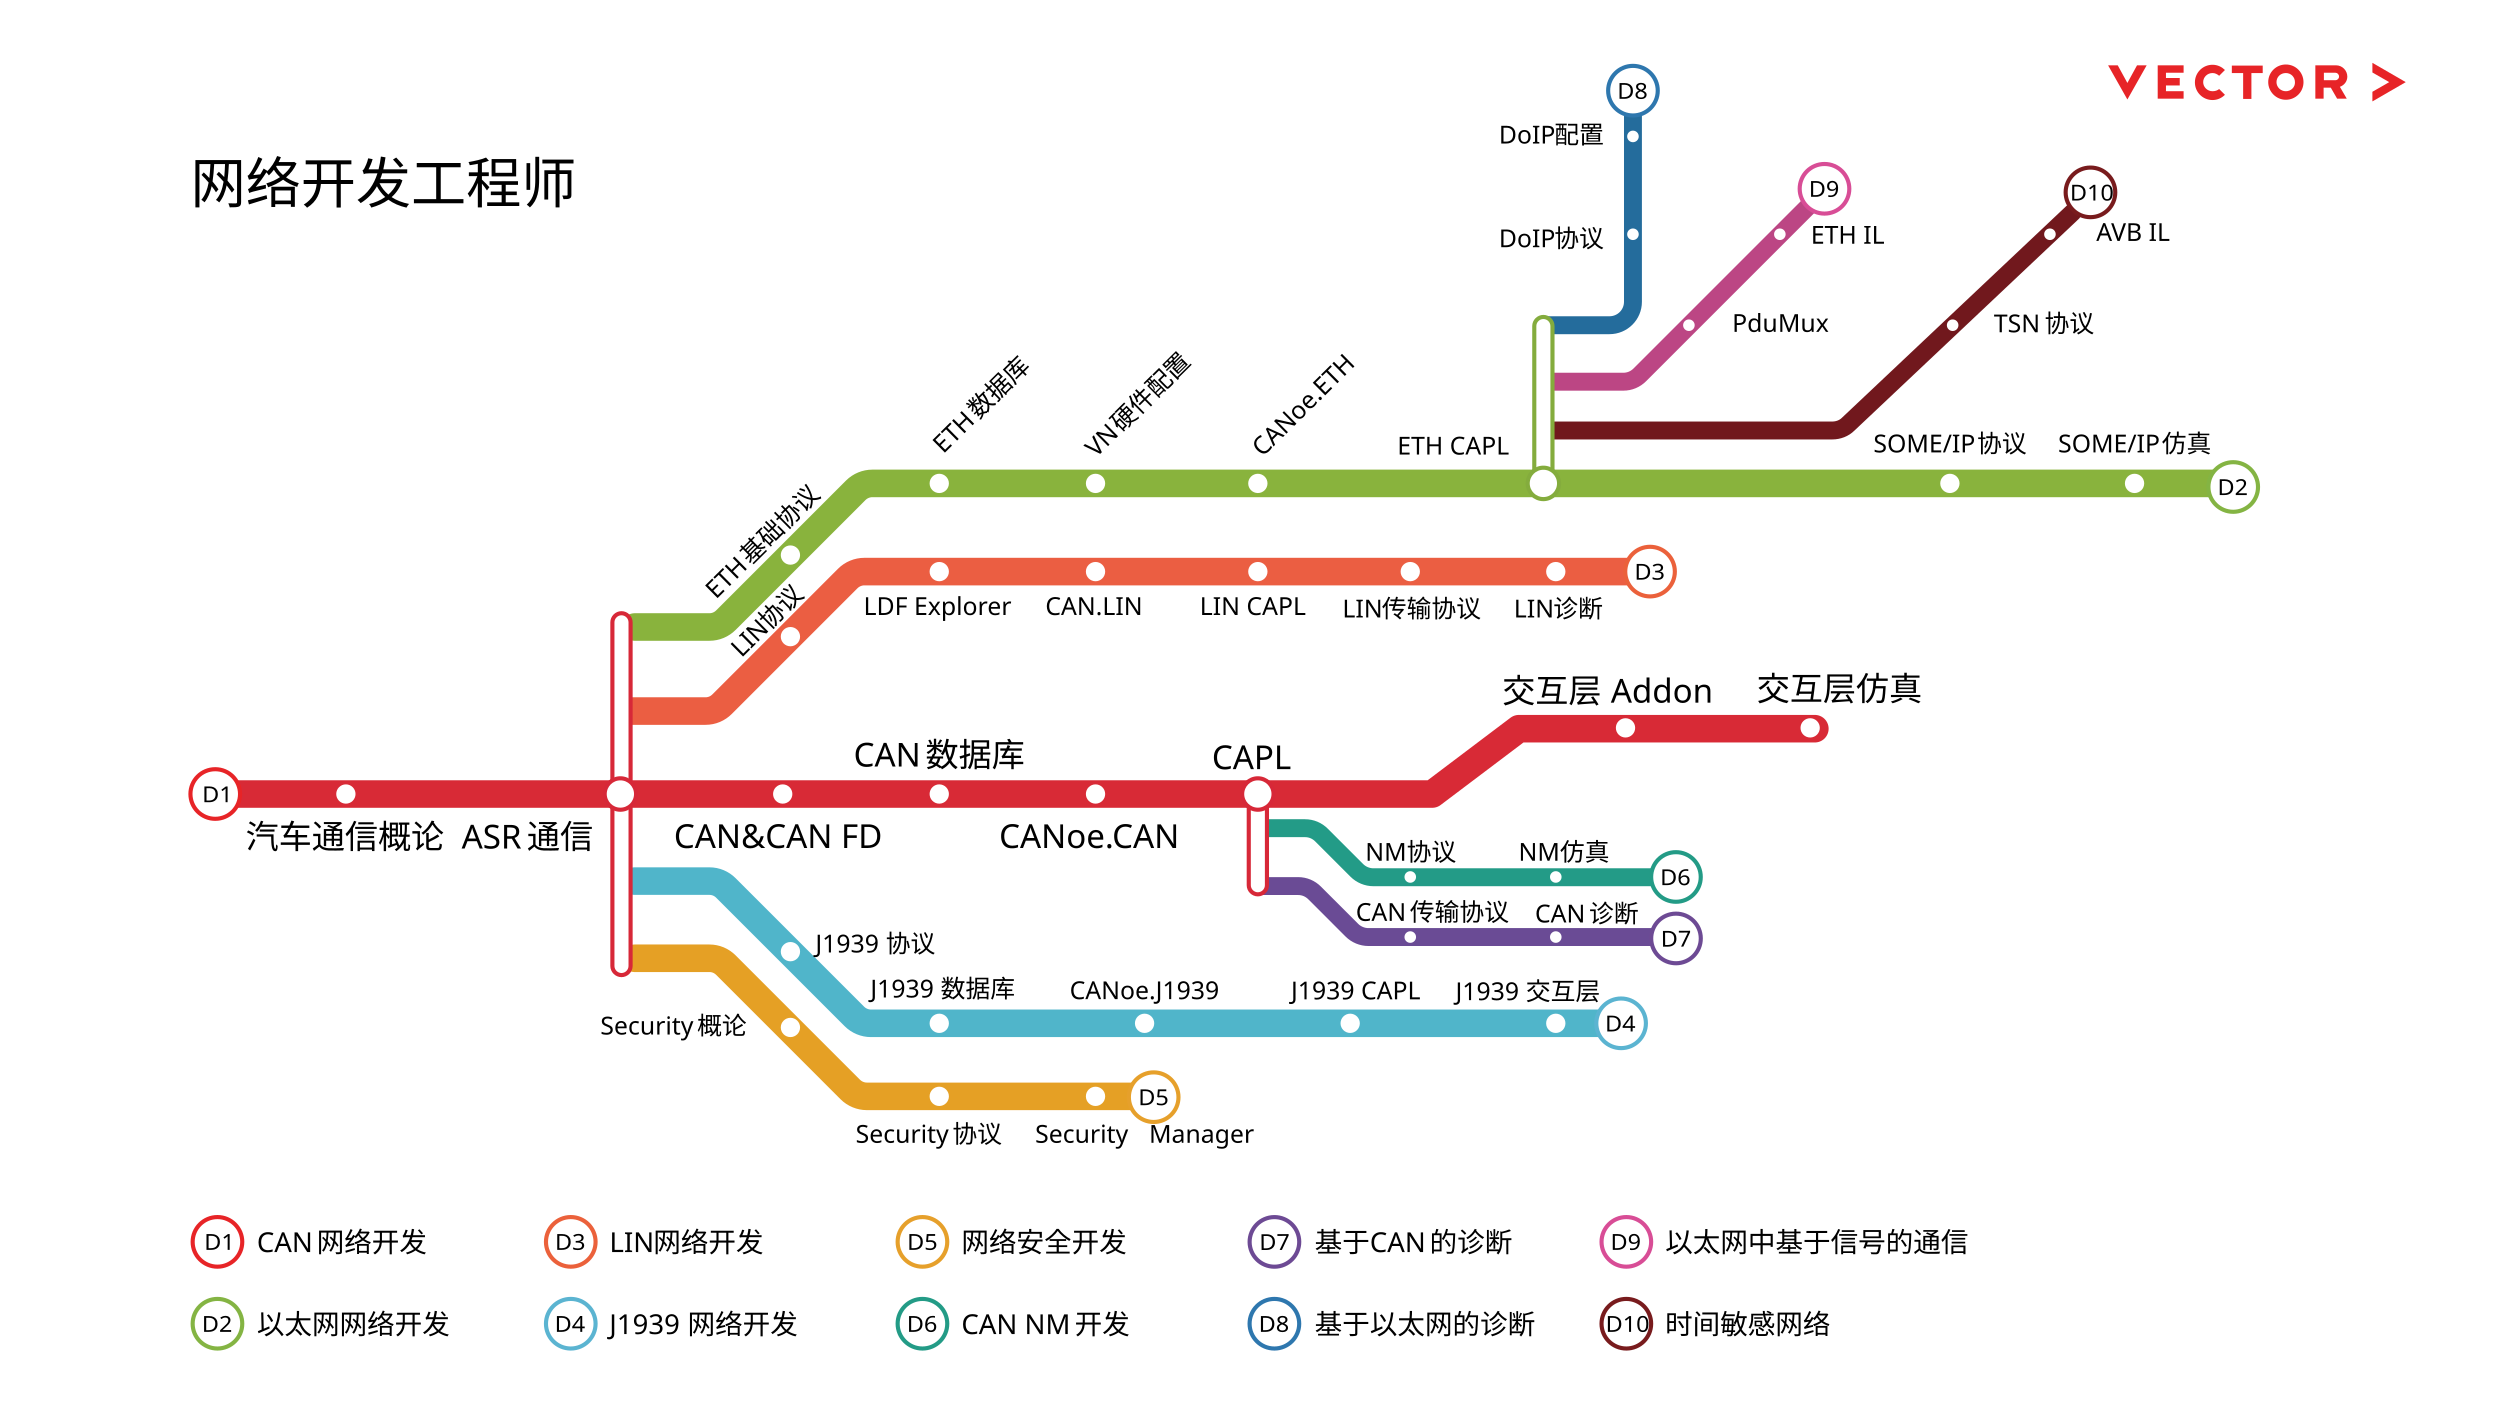
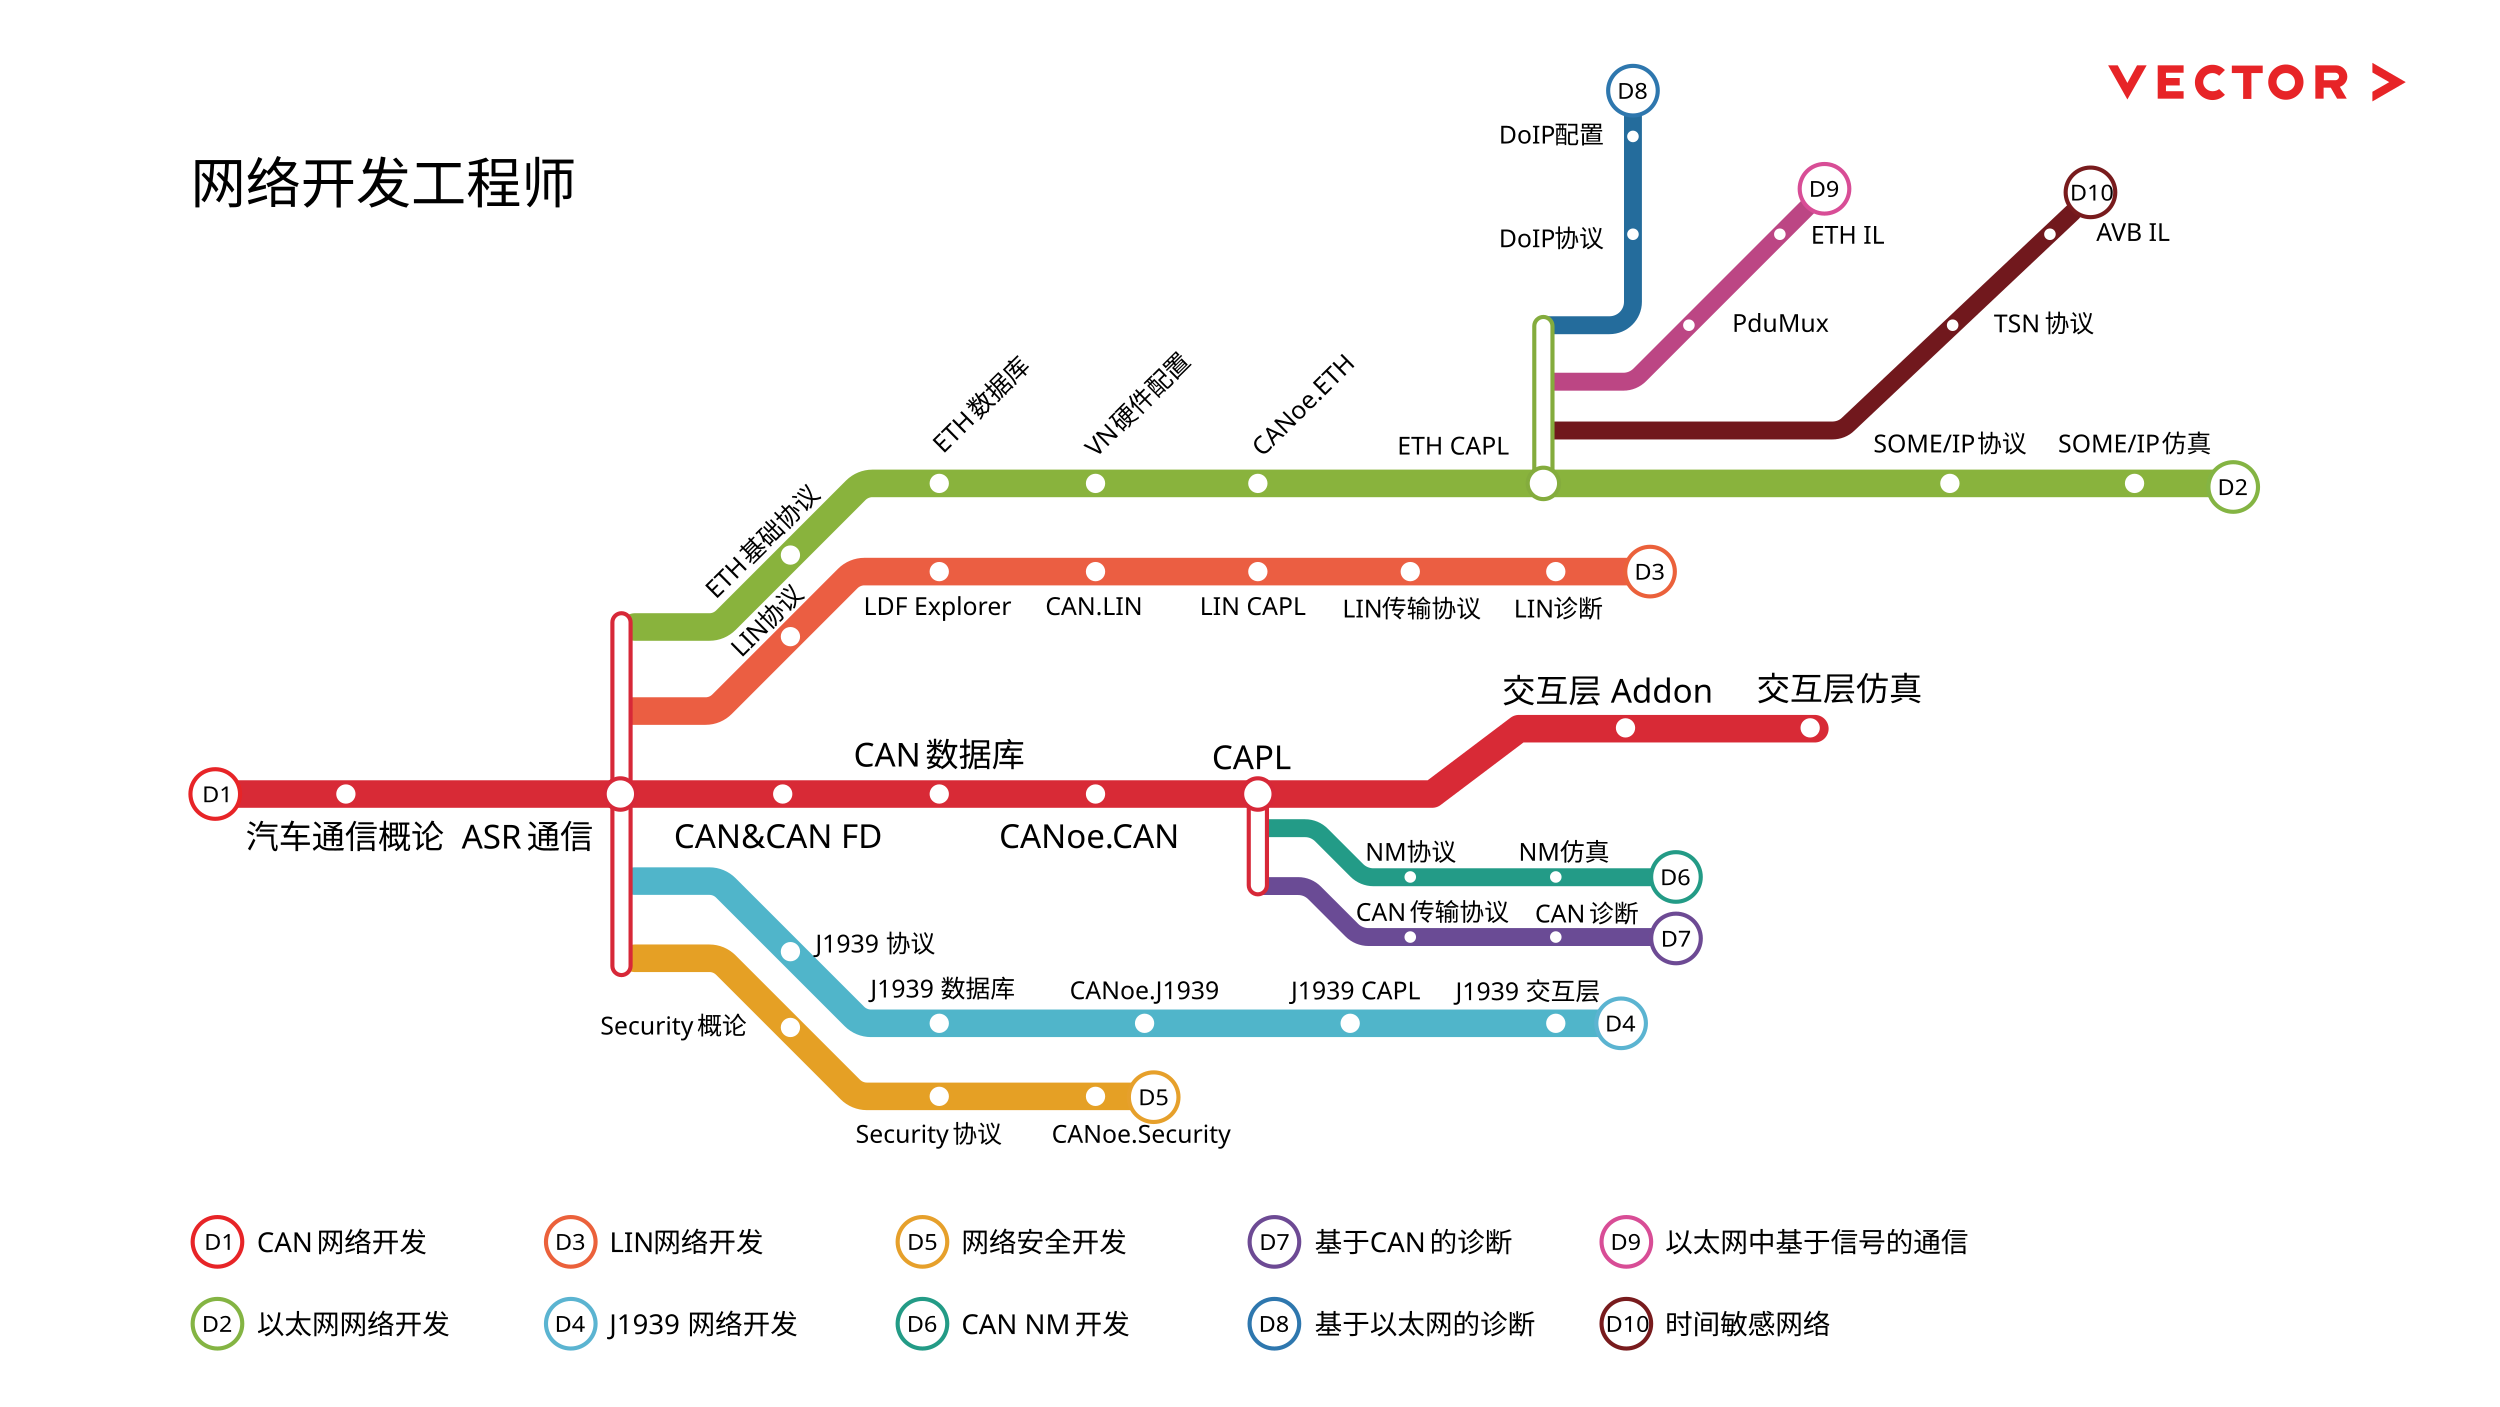
<svg xmlns="http://www.w3.org/2000/svg" version="1.1" x="0px" y="0px" viewBox="0 0 907.1 510.2" style="enable-background:new 0 0 907.1 510.2;" xml:space="preserve">
  <style type="text/css">
	.st0{fill:#FFFFFF;}
	.st1{fill:none;stroke:#D82A36;stroke-width:10;stroke-linecap:round;stroke-linejoin:round;stroke-miterlimit:10;}
	
		.st2{fill-rule:evenodd;clip-rule:evenodd;fill:none;stroke:#89B33D;stroke-width:6.5;stroke-linecap:round;stroke-linejoin:round;stroke-miterlimit:10;}
	
		.st3{fill-rule:evenodd;clip-rule:evenodd;fill:none;stroke:#EB5E42;stroke-width:6.5;stroke-linecap:round;stroke-linejoin:round;stroke-miterlimit:10;}
	.st4{fill:none;stroke:#50B5CA;stroke-width:10;stroke-linecap:round;stroke-linejoin:round;stroke-miterlimit:10;}
	.st5{fill:none;stroke:#E5A025;stroke-width:6.5;stroke-linecap:round;stroke-linejoin:round;stroke-miterlimit:10;}
	.st6{fill:none;stroke:#89B43B;stroke-width:6.5;stroke-linecap:round;stroke-linejoin:round;stroke-miterlimit:10;}
	.st7{fill:none;stroke:#89B33D;stroke-width:6.5;stroke-linecap:round;stroke-linejoin:round;stroke-miterlimit:10;}
	.st8{fill:none;stroke:#EB5E42;stroke-width:10;stroke-linecap:round;stroke-linejoin:round;stroke-miterlimit:10;}
	.st9{fill:none;stroke:#50B5CA;stroke-width:6.5;stroke-linecap:round;stroke-linejoin:round;stroke-miterlimit:10;}
	
		.st10{fill-rule:evenodd;clip-rule:evenodd;fill:none;stroke:#D82A36;stroke-width:10;stroke-linecap:round;stroke-linejoin:round;stroke-miterlimit:10;}
	.st11{fill:none;stroke:#EB5E42;stroke-width:6.5;stroke-linecap:round;stroke-linejoin:round;stroke-miterlimit:10;}
	
		.st12{fill-rule:evenodd;clip-rule:evenodd;fill:none;stroke:#50B5CA;stroke-width:6.5;stroke-linecap:round;stroke-linejoin:round;stroke-miterlimit:10;}
	
		.st13{fill-rule:evenodd;clip-rule:evenodd;fill:none;stroke:#E5A025;stroke-width:6.5;stroke-linecap:round;stroke-linejoin:round;stroke-miterlimit:10;}
	
		.st14{fill-rule:evenodd;clip-rule:evenodd;fill:none;stroke:#239B87;stroke-width:6.5;stroke-linecap:round;stroke-linejoin:round;stroke-miterlimit:10;}
	.st15{fill:none;stroke:#89B33D;stroke-width:10;stroke-linecap:round;stroke-linejoin:round;stroke-miterlimit:10;}
	.st16{fill:none;stroke:#E5A025;stroke-width:10;stroke-linecap:round;stroke-linejoin:round;stroke-miterlimit:10;}
	.st17{fill:none;stroke:#239B87;stroke-width:10;stroke-linecap:round;stroke-linejoin:round;stroke-miterlimit:10;}
	.st18{fill:none;stroke:#6A4B95;stroke-width:6.5;stroke-linecap:round;stroke-linejoin:round;stroke-miterlimit:10;}
	.st19{fill:none;stroke:#246C9C;stroke-width:6.5;stroke-linecap:round;stroke-linejoin:round;stroke-miterlimit:10;}
	.st20{fill:none;stroke:#BC4684;stroke-width:6.5;stroke-linecap:round;stroke-linejoin:round;stroke-miterlimit:10;}
	.st21{fill:none;stroke:#71181D;stroke-width:6.5;stroke-linecap:round;stroke-linejoin:round;stroke-miterlimit:10;}
	.st22{fill:none;stroke:#6B73A0;stroke-width:6.5;stroke-linecap:round;stroke-linejoin:round;stroke-miterlimit:10;}
	.st23{fill:none;stroke:#DFDB5F;stroke-width:6.5;stroke-linecap:round;stroke-linejoin:round;stroke-miterlimit:10;}
	.st24{fill:none;stroke:#239B87;stroke-width:6.5;stroke-linecap:round;stroke-linejoin:round;stroke-miterlimit:10;}
	.st25{fill:none;stroke:#6D79A7;stroke-width:6.5;stroke-linecap:round;stroke-linejoin:round;stroke-miterlimit:10;}
	.st26{display:none;}
	.st27{display:inline;opacity:0.5;fill:#DF5D42;}
	.st28{display:inline;}
	.st29{opacity:0.5;fill:#DF5D42;}
	.st30{display:inline;opacity:0.5;fill:#6C4A94;}
	.st31{display:inline;opacity:0.5;fill:#DD9C2C;}
	.st32{opacity:0.5;fill-rule:evenodd;clip-rule:evenodd;fill:#6A4A94;}
	.st33{opacity:0.5;fill-rule:evenodd;clip-rule:evenodd;fill:#E6B340;}
	.st34{display:inline;opacity:0.5;fill:#229C85;}
	.st35{opacity:0.5;fill:#229C85;}
	.st36{display:inline;opacity:0.5;fill:#89B43B;}
	.st37{opacity:0.5;fill:#DD9C2C;}
	.st38{opacity:0.5;fill:#4AACBE;}
	.st39{display:inline;opacity:0.5;fill:#8BB33D;}
	.st40{fill-rule:evenodd;clip-rule:evenodd;fill:#FFFFFF;stroke:#D72838;stroke-width:1.5;stroke-miterlimit:10;}
	.st41{fill-rule:evenodd;clip-rule:evenodd;fill:#FFFFFF;stroke:#4AACBE;stroke-width:1.5;stroke-miterlimit:10;}
	
		.st42{fill-rule:evenodd;clip-rule:evenodd;fill:#FFFFFF;stroke:#EB5E42;stroke-width:1.5;stroke-linecap:round;stroke-linejoin:round;stroke-miterlimit:10;}
	
		.st43{fill-rule:evenodd;clip-rule:evenodd;fill:none;stroke:#EB5E42;stroke-width:1.5;stroke-linecap:round;stroke-linejoin:round;stroke-miterlimit:10;}
	
		.st44{fill-rule:evenodd;clip-rule:evenodd;fill:#FFFFFF;stroke:#E5A025;stroke-width:1.5;stroke-linecap:round;stroke-linejoin:round;stroke-miterlimit:10;}
	.st45{fill-rule:evenodd;clip-rule:evenodd;fill:#FFFFFF;stroke:#DD9C2C;stroke-width:1.5;stroke-miterlimit:10;}
	.st46{fill-rule:evenodd;clip-rule:evenodd;fill:#FFFFFF;stroke:#6A74A1;stroke-width:1.5;stroke-miterlimit:10;}
	.st47{fill-rule:evenodd;clip-rule:evenodd;fill:#FFFFFF;stroke:#84AC3D;stroke-width:1.5;stroke-miterlimit:10;}
	
		.st48{fill-rule:evenodd;clip-rule:evenodd;fill:#FFFFFF;stroke:#50B5CA;stroke-width:1.5;stroke-linecap:round;stroke-linejoin:round;stroke-miterlimit:10;}
	.st49{fill-rule:evenodd;clip-rule:evenodd;fill:#FFFFFF;stroke:#DF5D42;stroke-width:1.5;stroke-miterlimit:10;}
	.st50{fill-rule:evenodd;clip-rule:evenodd;fill:#FFFFFF;stroke:#E72427;stroke-width:1.5;stroke-miterlimit:10;}
	.st51{fill-rule:evenodd;clip-rule:evenodd;fill:#FFFFFF;stroke:#84B443;stroke-width:1.5;stroke-miterlimit:10;}
	.st52{fill-rule:evenodd;clip-rule:evenodd;fill:#FFFFFF;stroke:#EB613B;stroke-width:1.5;stroke-miterlimit:10;}
	.st53{fill-rule:evenodd;clip-rule:evenodd;fill:#FFFFFF;stroke:#5BB4D1;stroke-width:1.5;stroke-miterlimit:10;}
	.st54{fill-rule:evenodd;clip-rule:evenodd;fill:#FFFFFF;stroke:#E6A02B;stroke-width:1.5;stroke-miterlimit:10;}
	
		.st55{fill-rule:evenodd;clip-rule:evenodd;fill:none;stroke:#239B86;stroke-width:1.5;stroke-linecap:round;stroke-linejoin:round;stroke-miterlimit:10;}
	
		.st56{fill-rule:evenodd;clip-rule:evenodd;fill:#FFFFFF;stroke:#239B86;stroke-width:1.5;stroke-linecap:round;stroke-linejoin:round;stroke-miterlimit:10;}
	
		.st57{fill-rule:evenodd;clip-rule:evenodd;fill:none;stroke:#6D4A94;stroke-width:1.5;stroke-linecap:round;stroke-linejoin:round;stroke-miterlimit:10;}
	
		.st58{fill-rule:evenodd;clip-rule:evenodd;fill:#FFFFFF;stroke:#6D4A94;stroke-width:1.5;stroke-linecap:round;stroke-linejoin:round;stroke-miterlimit:10;}
	.st59{fill-rule:evenodd;clip-rule:evenodd;fill:none;stroke:#2E77AE;stroke-width:1.5;stroke-miterlimit:10;}
	.st60{fill-rule:evenodd;clip-rule:evenodd;fill:#FFFFFF;stroke:#2E77AE;stroke-width:1.5;stroke-miterlimit:10;}
	
		.st61{fill-rule:evenodd;clip-rule:evenodd;fill:none;stroke:#D84D96;stroke-width:1.5;stroke-linecap:round;stroke-linejoin:round;stroke-miterlimit:22.926;}
	
		.st62{fill-rule:evenodd;clip-rule:evenodd;fill:#FFFFFF;stroke:#D84D96;stroke-width:1.5;stroke-linecap:round;stroke-linejoin:round;stroke-miterlimit:22.926;}
	
		.st63{fill-rule:evenodd;clip-rule:evenodd;fill:none;stroke:#781B1D;stroke-width:1.5;stroke-linecap:round;stroke-linejoin:round;stroke-miterlimit:10;}
	
		.st64{fill-rule:evenodd;clip-rule:evenodd;fill:#FFFFFF;stroke:#781B1D;stroke-width:1.5;stroke-linecap:round;stroke-linejoin:round;stroke-miterlimit:10;}
	.st65{fill-rule:evenodd;clip-rule:evenodd;fill:#FFFFFF;stroke:#717CAF;stroke-width:1.5;stroke-miterlimit:10;}
	.st66{font-family:'Inter-Regular-Adobe';}
	.st67{font-size:8px;}
	.st68{fill:none;}
	.st69{font-size:10px;}
	.st70{font-family:'NotoSansCJKsc-Medium-GBpc-EUC-H';}
	.st71{font-family:'SourceHanSansSC-Medium-GBpc-EUC-H';}
	
		.st72{fill-rule:evenodd;clip-rule:evenodd;fill:#FFFFFF;stroke:#F1EC5A;stroke-width:1.5;stroke-linecap:round;stroke-linejoin:round;stroke-miterlimit:22.926;}
	.st73{font-size:9px;}
	.st74{font-family:'SourceHanSansSC-Regular-GBpc-EUC-H';}
	.st75{font-family:'Inter-Light-Adobe';}
	.st76{font-size:12px;}
	.st77{font-family:'NotoSansCJKsc-Bold-GBpc-EUC-H';}
	.st78{font-size:20px;}
	.st79{fill:#E72427;}
</style>
  <g id="背景">
    <rect x="-8.5" y="-8.5" class="st0" width="924.1" height="527.2" />
  </g>
  <g id="线路">
    <polyline class="st1" points="82,288.1 519.7,288.1 551.1,264.4 658.5,264.4  " />
    <path class="st8" d="M228.8,258H256c2.3,0,4.4-0.9,6-2.5l45.6-45.6c1.6-1.6,3.8-2.5,6-2.5h281" />
    <path class="st15" d="M230.3,227.5h27.1c2.3,0,4.4-0.9,6-2.5l47.1-47.1c1.6-1.6,3.8-2.5,6-2.5h491.7" />
    <path class="st4" d="M230.3,319.7h27.1c2.3,0,4.4,0.9,6,2.5l46.6,46.6c1.6,1.6,3.8,2.5,6,2.5h264.4" />
    <path class="st16" d="M230.3,347.7h27.1c2.3,0,4.4,0.9,6,2.5l45.1,45.1c1.6,1.6,3.8,2.5,6,2.5h100.7" />
    <path class="st21" d="M560,156.2h104.8c2.2,0,4.3-0.8,5.8-2.3L752,77.1" />
    <path class="st20" d="M560,138.5h29c2.3,0,4.4-0.9,6-2.5l64.3-64.3" />
    <path class="st19" d="M560,118h24c4.7,0,8.5-3.8,8.5-8.5V38.6" />
    <path class="st24" d="M458.5,300.5h15c2.3,0,4.4,0.9,6,2.5l12.8,12.8c1.6,1.6,3.8,2.5,6,2.5h107" />
    <path class="st18" d="M458.5,321.5H471c2.3,0,4.4,0.9,6,2.5l13.5,13.5c1.6,1.6,3.8,2.5,6,2.5h107.7" />
  </g>
  <g id="延申" class="st26">
</g>
  <g id="站点">
    <g>
      <path class="st40" d="M225.5,353.8L225.5,353.8c-1.8,0-3.3-1.5-3.3-3.3l0-124.7c0-1.8,1.5-3.3,3.3-3.3l0,0c1.8,0,3.3,1.5,3.3,3.3    v124.7C228.8,352.3,227.3,353.8,225.5,353.8z" />
      <circle class="st40" cx="225.1" cy="288.1" r="5.7" />
    </g>
    <g>
      <path class="st40" d="M456.4,324.5L456.4,324.5c-1.8,0-3.3-1.5-3.3-3.3v-34.8c0-1.8,1.5-3.3,3.3-3.3l0,0c1.8,0,3.3,1.5,3.3,3.3    v34.8C459.7,323,458.2,324.5,456.4,324.5z" />
      <circle class="st40" cx="456.4" cy="288.1" r="5.7" />
    </g>
    <g>
      <path class="st47" d="M560,180.4L560,180.4c-1.8,0-3.3-1.5-3.3-3.3v-58.8c0-1.8,1.5-3.3,3.3-3.3l0,0c1.8,0,3.3,1.5,3.3,3.3V177    C563.3,178.9,561.8,180.4,560,180.4z" />
      <circle class="st47" cx="560" cy="175.4" r="5.7" />
    </g>
    <circle class="st0" cx="125.5" cy="288.1" r="3.5" />
    <circle class="st0" cx="284" cy="288.1" r="3.5" />
    <circle class="st0" cx="340.8" cy="288.1" r="3.5" />
    <circle class="st0" cx="340.8" cy="175.4" r="3.5" />
    <circle class="st0" cx="286.8" cy="201.4" r="3.5" />
    <circle class="st0" cx="286.8" cy="231" r="3.5" />
    <circle class="st0" cx="286.8" cy="345.3" r="3.5" />
    <circle class="st0" cx="286.8" cy="372.8" r="3.5" />
    <circle class="st0" cx="397.5" cy="288.1" r="3.5" />
    <circle class="st0" cx="397.5" cy="175.4" r="3.5" />
    <circle class="st0" cx="456.4" cy="175.4" r="3.5" />
    <circle class="st0" cx="340.8" cy="207.4" r="3.5" />
    <circle class="st0" cx="397.5" cy="207.4" r="3.5" />
    <circle class="st0" cx="456.4" cy="207.4" r="3.5" />
    <circle class="st0" cx="511.7" cy="207.4" r="3.5" />
    <circle class="st0" cx="564.5" cy="207.4" r="3.5" />
    <circle class="st0" cx="340.8" cy="371.3" r="3.5" />
    <circle class="st0" cx="340.8" cy="397.8" r="3.5" />
    <circle class="st0" cx="397.5" cy="397.8" r="3.5" />
    <circle class="st0" cx="415.3" cy="371.3" r="3.5" />
    <circle class="st0" cx="489.9" cy="371.3" r="3.5" />
    <circle class="st0" cx="564.5" cy="371.3" r="3.5" />
    <circle class="st0" cx="511.7" cy="340" r="2.1" />
    <circle class="st0" cx="564.5" cy="340" r="2.1" />
    <circle class="st0" cx="511.7" cy="318.2" r="2.1" />
    <circle class="st0" cx="564.5" cy="318.2" r="2.1" />
    <circle class="st0" cx="612.8" cy="118" r="2.1" />
    <circle class="st0" cx="645.8" cy="85" r="2.1" />
    <circle class="st0" cx="592.5" cy="85" r="2.1" />
    <circle class="st0" cx="592.5" cy="49.5" r="2.1" />
    <circle class="st0" cx="743.8" cy="85" r="2.1" />
    <circle class="st0" cx="708.5" cy="118" r="2.1" />
    <circle class="st0" cx="589.8" cy="264.1" r="3.5" />
    <circle class="st0" cx="656.8" cy="264.1" r="3.5" />
    <circle class="st0" cx="707.5" cy="175.4" r="3.5" />
    <circle class="st0" cx="774.5" cy="175.4" r="3.5" />
  </g>
  <g id="路线名">
    <g>
      <circle class="st50" cx="78.9" cy="450.6" r="9" />
      <text transform="matrix(1.0644 0 0 1 74.0884 453.4986)" class="st66 st67">D1</text>
    </g>
    <g>
      <circle class="st50" cx="78.1" cy="288.1" r="9" />
      <text transform="matrix(1.0644 0 0 1 73.3348 291.0818)" class="st66 st67">D1</text>
    </g>
    <rect x="93.2" y="445.5" class="st68" width="101.1" height="10.1" />
    <text transform="matrix(1 0 0 1 93.1968 454.3089)">
      <tspan x="0" y="0" class="st66 st69">CAN</tspan>
      <tspan x="21.7" y="0" class="st70 st69">网络开发</tspan>
    </text>
    <g>
      <circle class="st51" cx="78.9" cy="480.3" r="9" />
      <text transform="matrix(1.0644 0 0 1 73.2237 483.2486)" class="st66 st67">D2</text>
    </g>
    <g>
      <circle class="st51" cx="810.3" cy="176.7" r="9" />
      <text transform="matrix(1.0644 0 0 1 804.5824 179.6237)" class="st66 st67">D2</text>
    </g>
    <rect x="93.2" y="475.3" class="st68" width="101.1" height="10.1" />
    <text transform="matrix(1 0 0 1 93.1968 484.0591)" class="st70 st69">以太网网络开发</text>
    <g>
      <circle class="st52" cx="207.1" cy="450.6" r="9" />
      <text transform="matrix(1.0644 0 0 1 201.3573 453.4986)" class="st66 st67">D3</text>
    </g>
    <g>
      <circle class="st52" cx="598.7" cy="207.4" r="9" />
      <text transform="matrix(1.0644 0 0 1 593.0258 210.3319)" class="st66 st67">D3</text>
    </g>
    <rect x="221.1" y="445.5" class="st68" width="101.1" height="10.1" />
    <text transform="matrix(1 0 0 1 221.1306 454.3089)">
      <tspan x="0" y="0" class="st66 st69">LIN</tspan>
      <tspan x="15.9" y="0" class="st70 st69">网络开发</tspan>
    </text>
    <g>
      <circle class="st53" cx="207.1" cy="480.3" r="9" />
      <text transform="matrix(1.0644 0 0 1 201.2362 483.2486)" class="st66 st67">D4</text>
    </g>
    <g>
      <circle class="st53" cx="588.2" cy="371.3" r="9" />
      <text transform="matrix(1.0644 0 0 1 582.3574 374.2486)" class="st66 st67">D4</text>
    </g>
    <rect x="221.1" y="475.3" class="st68" width="101.1" height="10.1" />
    <text transform="matrix(1 0 0 1 221.0708 484.0591)">
      <tspan x="0" y="0" class="st66 st69">J1939</tspan>
      <tspan x="28.4" y="0" class="st70 st69">网络开发</tspan>
    </text>
    <g>
      <circle class="st54" cx="334.7" cy="450.6" r="9" />
      <text transform="matrix(1.0644 0 0 1 329.1278 453.4986)" class="st66 st67">D5</text>
    </g>
    <g>
      <circle class="st54" cx="418.6" cy="398.1" r="9" />
      <text transform="matrix(1.0644 0 0 1 413.001 401.0019)" class="st66 st67">D5</text>
    </g>
    <rect x="348.8" y="445.5" class="st68" width="101.1" height="10.1" />
    <text transform="matrix(1 0 0 1 348.8212 454.3089)" class="st70 st69">网络安全开发</text>
    <g>
      <circle class="st55" cx="334.7" cy="480.3" r="9" />
      <text transform="matrix(1.0644 0 0 1 329.0133 483.2486)" class="st66 st67">D6</text>
    </g>
    <g>
      <circle class="st56" cx="608.1" cy="318.2" r="9" />
      <text transform="matrix(1.0644 0 0 1 602.3467 321.1653)" class="st66 st67">D6</text>
    </g>
    <rect x="348.8" y="475.3" class="st68" width="101.1" height="10.1" />
    <text transform="matrix(1 0 0 1 348.8212 484.0591)">
      <tspan x="0" y="0" class="st66 st69">CAN NM</tspan>
      <tspan x="41.1" y="0" class="st70 st69">开发</tspan>
    </text>
    <g>
      <ellipse transform="matrix(1 -6.751167e-03 6.751167e-03 1 -3.0313 3.132)" class="st57" cx="462.4" cy="450.6" rx="9" ry="9" />
      <text transform="matrix(1.0644 -7.184699e-03 6.750000e-03 1 456.9258 453.5684)" class="st66 st67">D7</text>
    </g>
    <g>
      <ellipse transform="matrix(1 -6.751167e-03 6.751167e-03 1 -2.2849 4.1129)" class="st58" cx="608.1" cy="340.5" rx="9" ry="9" />
      <text transform="matrix(1.0644 -7.184699e-03 6.750000e-03 1 602.5923 343.5074)" class="st66 st67">D7</text>
    </g>
    <rect x="477" y="445.5" class="st68" width="101.1" height="10.1" />
    <text transform="matrix(1 0 0 1 477.0143 454.3089)">
      <tspan x="0" y="0" class="st71 st69">基于</tspan>
      <tspan x="20" y="0" class="st66 st69">CAN</tspan>
      <tspan x="41.7" y="0" class="st71 st69">的诊断</tspan>
    </text>
    <g>
      <circle class="st59" cx="462.4" cy="480.3" r="9" />
      <text transform="matrix(1.0644 0 0 1 456.6862 483.2486)" class="st66 st67">D8</text>
    </g>
    <g>
      <circle class="st60" cx="592.5" cy="32.9" r="9" />
      <text transform="matrix(1.0644 0 0 1 586.7972 35.8598)" class="st66 st67">D8</text>
    </g>
    <rect x="477" y="475.3" class="st68" width="101.1" height="10.1" />
    <text transform="matrix(1 0 0 1 477.0143 484.0591)" class="st70 st69">基于以太网的诊断</text>
    <g>
      <circle class="st61" cx="590.1" cy="450.6" r="9" />
      <text transform="matrix(1.0644 0 0 1 584.3466 453.4986)" class="st66 st67">D9</text>
    </g>
    <g>
      <circle class="st62" cx="662" cy="68.5" r="9" />
      <text transform="matrix(1.0644 0 0 1 656.291 71.4153)" class="st66 st67">D9</text>
    </g>
    <rect x="604.2" y="445.5" class="st68" width="128.6" height="10.1" />
    <text transform="matrix(1 0 0 1 604.2111 454.3099)" class="st70 st69">以太网中基于信号的通信</text>
    <g>
      <circle class="st63" cx="590.1" cy="480.3" r="9" />
      <text transform="matrix(1.0644 0 0 1 582.5691 483.2486)" class="st66 st67">D10</text>
    </g>
    <g>
      <circle class="st64" cx="758.5" cy="69.8" r="9" />
      <text transform="matrix(1.0644 0 0 1 751.0417 72.7692)" class="st66 st67">D10</text>
    </g>
    <rect x="604.2" y="475.3" class="st68" width="101.1" height="10.1" />
    <text transform="matrix(1 0 0 1 604.1508 484.0591)" class="st70 st69">时间敏感网络</text>
  </g>
  <g id="站点文字">
    <text transform="matrix(0.711 -0.7032 0.7032 0.711 268.9938 238.8307)">
      <tspan x="0" y="0" class="st66 st73">LIN</tspan>
      <tspan x="14.3" y="0" class="st74 st73">协议</tspan>
    </text>
    <text transform="matrix(0.711 -0.7032 0.7032 0.711 259.7422 217.6236)">
      <tspan x="0" y="0" class="st75 st73">ETH</tspan>
      <tspan x="17.7" y="0" class="st74 st73">基础协议</tspan>
    </text>
    <text transform="matrix(0.711 -0.7032 0.7032 0.711 342.238 164.8415)">
      <tspan x="0" y="0" class="st66 st73">ETH</tspan>
      <tspan x="17.9" y="0" class="st74 st73">数据库</tspan>
    </text>
    <text transform="matrix(0.711 -0.7032 0.7032 0.711 397.5876 166.2757)">
      <tspan x="0" y="0" class="st66 st73">VN</tspan>
      <tspan x="13" y="0" class="st74 st73">硬件配置</tspan>
    </text>
    <text transform="matrix(0.711 -0.7032 0.7032 0.711 458.0244 166.0012)" class="st66 st73">CANoe.ETH</text>
    <rect x="88.4" y="297.3" class="st68" width="73.6" height="10.7" />
    <text transform="matrix(1 0 0 1 89.1393 307.8707)" class="st74 st76">汽车通信概论</text>
    <rect x="223.2" y="297.3" class="st68" width="121.6" height="10.7" />
    <text transform="matrix(1 0 0 1 244.5055 307.6763)" class="st66 st76">CAN&amp;CAN FD</text>
    <rect x="304" y="267.6" class="st68" width="73.6" height="10.7" />
    <text transform="matrix(1 0 0 1 309.7177 278.1416)">
      <tspan x="0" y="0" class="st66 st76">CAN</tspan>
      <tspan x="26.1" y="0" class="st74 st76">数据库</tspan>
    </text>
    <rect x="360.6" y="297.3" class="st68" width="73.6" height="10.7" />
    <text transform="matrix(1 0 0 1 362.5106 307.6764)" class="st66 st76">CANoe.CAN</text>
    <rect x="408.7" y="268.7" class="st68" width="62.5" height="10.7" />
    <text transform="matrix(1 0 0 1 439.718 279.0753)" class="st66 st76">CAPL</text>
    <rect x="536.9" y="244.4" class="st68" width="93" height="28.5" />
    <text transform="matrix(1 0 0 1 545.0718 254.9456)">
      <tspan x="0" y="0" class="st74 st76">交互层</tspan>
      <tspan x="36" y="0" class="st75 st76"> </tspan>
      <tspan x="39.4" y="0" class="st66 st76">Addon</tspan>
    </text>
    <rect x="630.6" y="243.6" class="st68" width="73.6" height="10.7" />
    <text transform="matrix(1 0 0 1 637.4279 254.1937)" class="st74 st76">交互层仿真 </text>
    <rect x="150.4" y="297.3" class="st68" width="81.8" height="10.7" />
    <text transform="matrix(1 0 0 1 167.4986 307.8707)">
      <tspan x="0" y="0" class="st66 st76">ASR</tspan>
      <tspan x="23.7" y="0" class="st74 st76">通信</tspan>
    </text>
    <rect x="295.9" y="337.7" class="st68" width="73.6" height="10.7" />
    <text transform="matrix(1 0 0 1 295.8572 345.5908)">
      <tspan x="0" y="0" class="st66 st73">J1939</tspan>
      <tspan x="25.5" y="0" class="st74 st73">协议</tspan>
    </text>
    <rect x="305.3" y="354" class="st68" width="73.6" height="10.7" />
    <text transform="matrix(1 0 0 1 315.7998 361.9277)">
      <tspan x="0" y="0" class="st66 st73">J1939</tspan>
      <tspan x="25.5" y="0" class="st74 st73">数据库</tspan>
    </text>
    <rect x="380.5" y="354.8" class="st68" width="73.6" height="28.8" />
    <text transform="matrix(1 0 0 1 388.1055 362.5274)" class="st66 st73">CANoe.J1939</text>
    <rect x="457.5" y="354.8" class="st68" width="73.6" height="10.7" />
    <text transform="matrix(1 0 0 1 468.4302 362.6014)" class="st66 st73">J1939 CAPL</text>
    <rect x="517.6" y="355" class="st68" width="73.6" height="10.7" />
    <text transform="matrix(1 0 0 1 528.1189 362.8874)">
      <tspan x="0" y="0" class="st66 st73">J1939</tspan>
      <tspan x="25.5" y="0" class="st74 st73">交互层</tspan>
    </text>
    <rect x="300.2" y="406.7" class="st68" width="73.6" height="10.7" />
    <text transform="matrix(1 0 0 1 310.4471 414.6537)">
      <tspan x="0" y="0" class="st66 st73">Security</tspan>
      <tspan x="35.1" y="0" class="st74 st73">协议</tspan>
    </text>
-     <rect x="367.1" y="406.9" class="st68" width="110" height="10.7" />
-     <text transform="matrix(1 0 0 1 375.5756 414.6468)">
-       <tspan x="0" y="0" class="st66 st73">Security</tspan>
-       <tspan x="39" y="0" class="st66 st73"> Manager</tspan>
-     </text>
+     <rect x="367.1" y="406.9" class="st68" width="96.7" height="10.7" />
+     <text transform="matrix(1 0 0 1 381.5756 414.6468)" class="st66 st73">CANoe.Security</text>
    <rect x="207.6" y="367.4" class="st68" width="73.6" height="10.7" />
    <text transform="matrix(1 0 0 1 217.8202 375.362)">
      <tspan x="0" y="0" class="st66 st73">Security</tspan>
      <tspan x="35.1" y="0" class="st74 st73">概论</tspan>
    </text>
    <rect x="482.9" y="326.2" class="st68" width="73.6" height="10.7" />
    <text transform="matrix(1 0 0 1 491.928 334.1329)">
      <tspan x="0" y="0" class="st66 st73">CAN</tspan>
      <tspan x="19.6" y="0" class="st74 st73">传输协议</tspan>
    </text>
    <rect x="538.9" y="326.8" class="st68" width="73.6" height="10.7" />
    <text transform="matrix(1 0 0 1 556.9415 334.6954)">
      <tspan x="0" y="0" class="st66 st73">CAN</tspan>
      <tspan x="19.6" y="0" class="st74 st73">诊断</tspan>
    </text>
    <rect x="474.5" y="304.4" class="st68" width="73.6" height="10.7" />
    <text transform="matrix(1 0 0 1 495.3682 312.315)" class="st74 st73">NM协议</text>
    <rect x="530.1" y="304.4" class="st68" width="73.5" height="10.7" />
    <text transform="matrix(1 0 0 1 550.9739 312.315)" class="st74 st73">NM仿真</text>
    <rect x="304" y="215.4" class="st68" width="73.6" height="10.7" />
    <text transform="matrix(1 0 0 1 313.33 223.1407)" class="st66 st73">LDF Explorer</text>
    <rect x="360.7" y="215.4" class="st68" width="73.6" height="10.7" />
    <text transform="matrix(1 0 0 1 379.2841 223.1407)" class="st66 st73">CAN.LIN</text>
    <rect x="418.7" y="215.4" class="st68" width="73.6" height="10.7" />
    <text transform="matrix(1 0 0 1 435.3075 223.1407)" class="st66 st73">LIN CAPL</text>
    <rect x="475.4" y="216.1" class="st68" width="73.6" height="10.7" />
    <text transform="matrix(1 0 0 1 487.0745 224.0362)">
      <tspan x="0" y="0" class="st66 st73">LIN</tspan>
      <tspan x="14.3" y="0" class="st74 st73">传输协议</tspan>
    </text>
    <rect x="528.6" y="216.1" class="st68" width="73.6" height="10.7" />
    <text transform="matrix(1 0 0 1 549.2659 224.0362)">
      <tspan x="0" y="0" class="st66 st73">LIN</tspan>
      <tspan x="14.3" y="0" class="st74 st73">诊断</tspan>
    </text>
    <rect x="487.4" y="157.2" class="st68" width="83.2" height="13.1" />
    <text transform="matrix(1 0 0 1 506.99 164.9337)" class="st66 st73">ETH CAPL</text>
    <rect x="657.5" y="156.2" class="st68" width="100" height="10.7" />
    <text transform="matrix(1 0 0 1 679.7451 164.1477)">
      <tspan x="0" y="0" class="st66 st73">SOME/IP</tspan>
      <tspan x="37.6" y="0" class="st71 st73">协议</tspan>
    </text>
    <rect x="724.5" y="156.2" class="st68" width="100" height="10.7" />
    <text transform="matrix(1 0 0 1 746.7451 164.1477)">
      <tspan x="0" y="0" class="st66 st73">SOME/IP</tspan>
      <tspan x="37.6" y="0" class="st74 st73">仿真</tspan>
    </text>
    <rect x="704.8" y="112.7" class="st68" width="73.6" height="10.7" />
    <text transform="matrix(1 0 0 1 723.446 120.5703)">
      <tspan x="0" y="0" class="st66 st73">TSN</tspan>
      <tspan x="18.4" y="0" class="st74 st73">协议</tspan>
    </text>
    <rect x="738" y="79.7" class="st68" width="73.6" height="10.7" />
    <text transform="matrix(1 0 0 1 760.61 87.4248)" class="st66 st73">AVB IL</text>
    <rect x="571.6" y="112.5" class="st68" width="147.7" height="11" />
    <text transform="matrix(1 0 0 1 628.4896 120.4187)">
      <tspan x="0" y="0" class="st66 st73">Pdu</tspan>
      <tspan x="16.6" y="0" class="st74 st73">Mux</tspan>
    </text>
    <rect x="634.2" y="80.7" class="st68" width="73.6" height="10.7" />
    <text transform="matrix(1 0 0 1 657.032 88.4248)" class="st66 st73">ETH IL</text>
    <rect x="526.1" y="81.8" class="st68" width="73.6" height="10.7" />
    <text transform="matrix(1 0 0 1 543.8395 89.6963)">
      <tspan x="0" y="0" class="st66 st73">DoIP</tspan>
      <tspan x="20.1" y="0" class="st74 st73">协议</tspan>
    </text>
    <rect x="526.1" y="44.2" class="st68" width="73.6" height="10.7" />
    <text transform="matrix(1 0 0 1 543.8395 52.0703)">
      <tspan x="0" y="0" class="st66 st73">DoIP</tspan>
      <tspan x="20.1" y="0" class="st74 st73">配置</tspan>
    </text>
  </g>
  <g id="路线序号">
</g>
  <g id="标题">
    <text transform="matrix(1 0 0 1 69.139 73.6801)" class="st77 st78">网络开发</text>
    <text transform="matrix(1 0 0 1 149.139 73.6801)" class="st77 st78">工程师</text>
    <g>
      <polygon class="st79" points="860.8,26.3 860.8,22.8 872.9,29.8 860.8,36.8 860.8,33.3 866.9,29.8   " />
      <path class="st79" d="M775.4,23.7l-3.5,6.4l-3.5-6.4h-3.5l7,12.4l7-12.4H775.4z M802.8,33.1c-1.9,0-3.4-1.5-3.4-3.3    s1.5-3.3,3.4-3.3c0.9,0,1.7,0.4,2.4,1l2.1-2.1c-1.1-1.1-2.7-1.9-4.5-1.9c-3.5,0-6.4,2.8-6.4,6.4s2.9,6.4,6.4,6.4    c1.7,0,3.3-0.7,4.5-1.9l-2.1-2.1C804.6,32.8,803.8,33.1,802.8,33.1L802.8,33.1z M809.8,26.5h4.1v9.4h3v-9.4h4.1v-2.7h-11.2V26.5z     M782.9,35.8h9.4v-2.7h-6.4V31h5v-2.7h-5v-1.9h6.4v-2.7h-9.4V35.8z M829.4,23.4c-3.5,0-6.4,2.8-6.4,6.4c0,3.5,2.9,6.4,6.4,6.4    c3.5,0,6.4-2.8,6.4-6.4C835.8,26.3,833,23.4,829.4,23.4 M829.4,33.1c-1.9,0-3.4-1.5-3.4-3.3c0-1.9,1.5-3.3,3.4-3.3    c1.9,0,3.3,1.5,3.3,3.3C832.8,31.6,831.3,33.1,829.4,33.1 M851.7,27.8c0-2.2-1.8-4.1-4.1-4.1h-7.5v12.1h3v-4h2.6l2.3,4h3.5    l-2.5-4.3C850.7,30.9,851.7,29.4,851.7,27.8L851.7,27.8z M847.4,29.1h-4.2v-2.7h4.2c0.7,0,1.3,0.6,1.3,1.4    C848.7,28.5,848.1,29.1,847.4,29.1" />
    </g>
  </g>
</svg>
